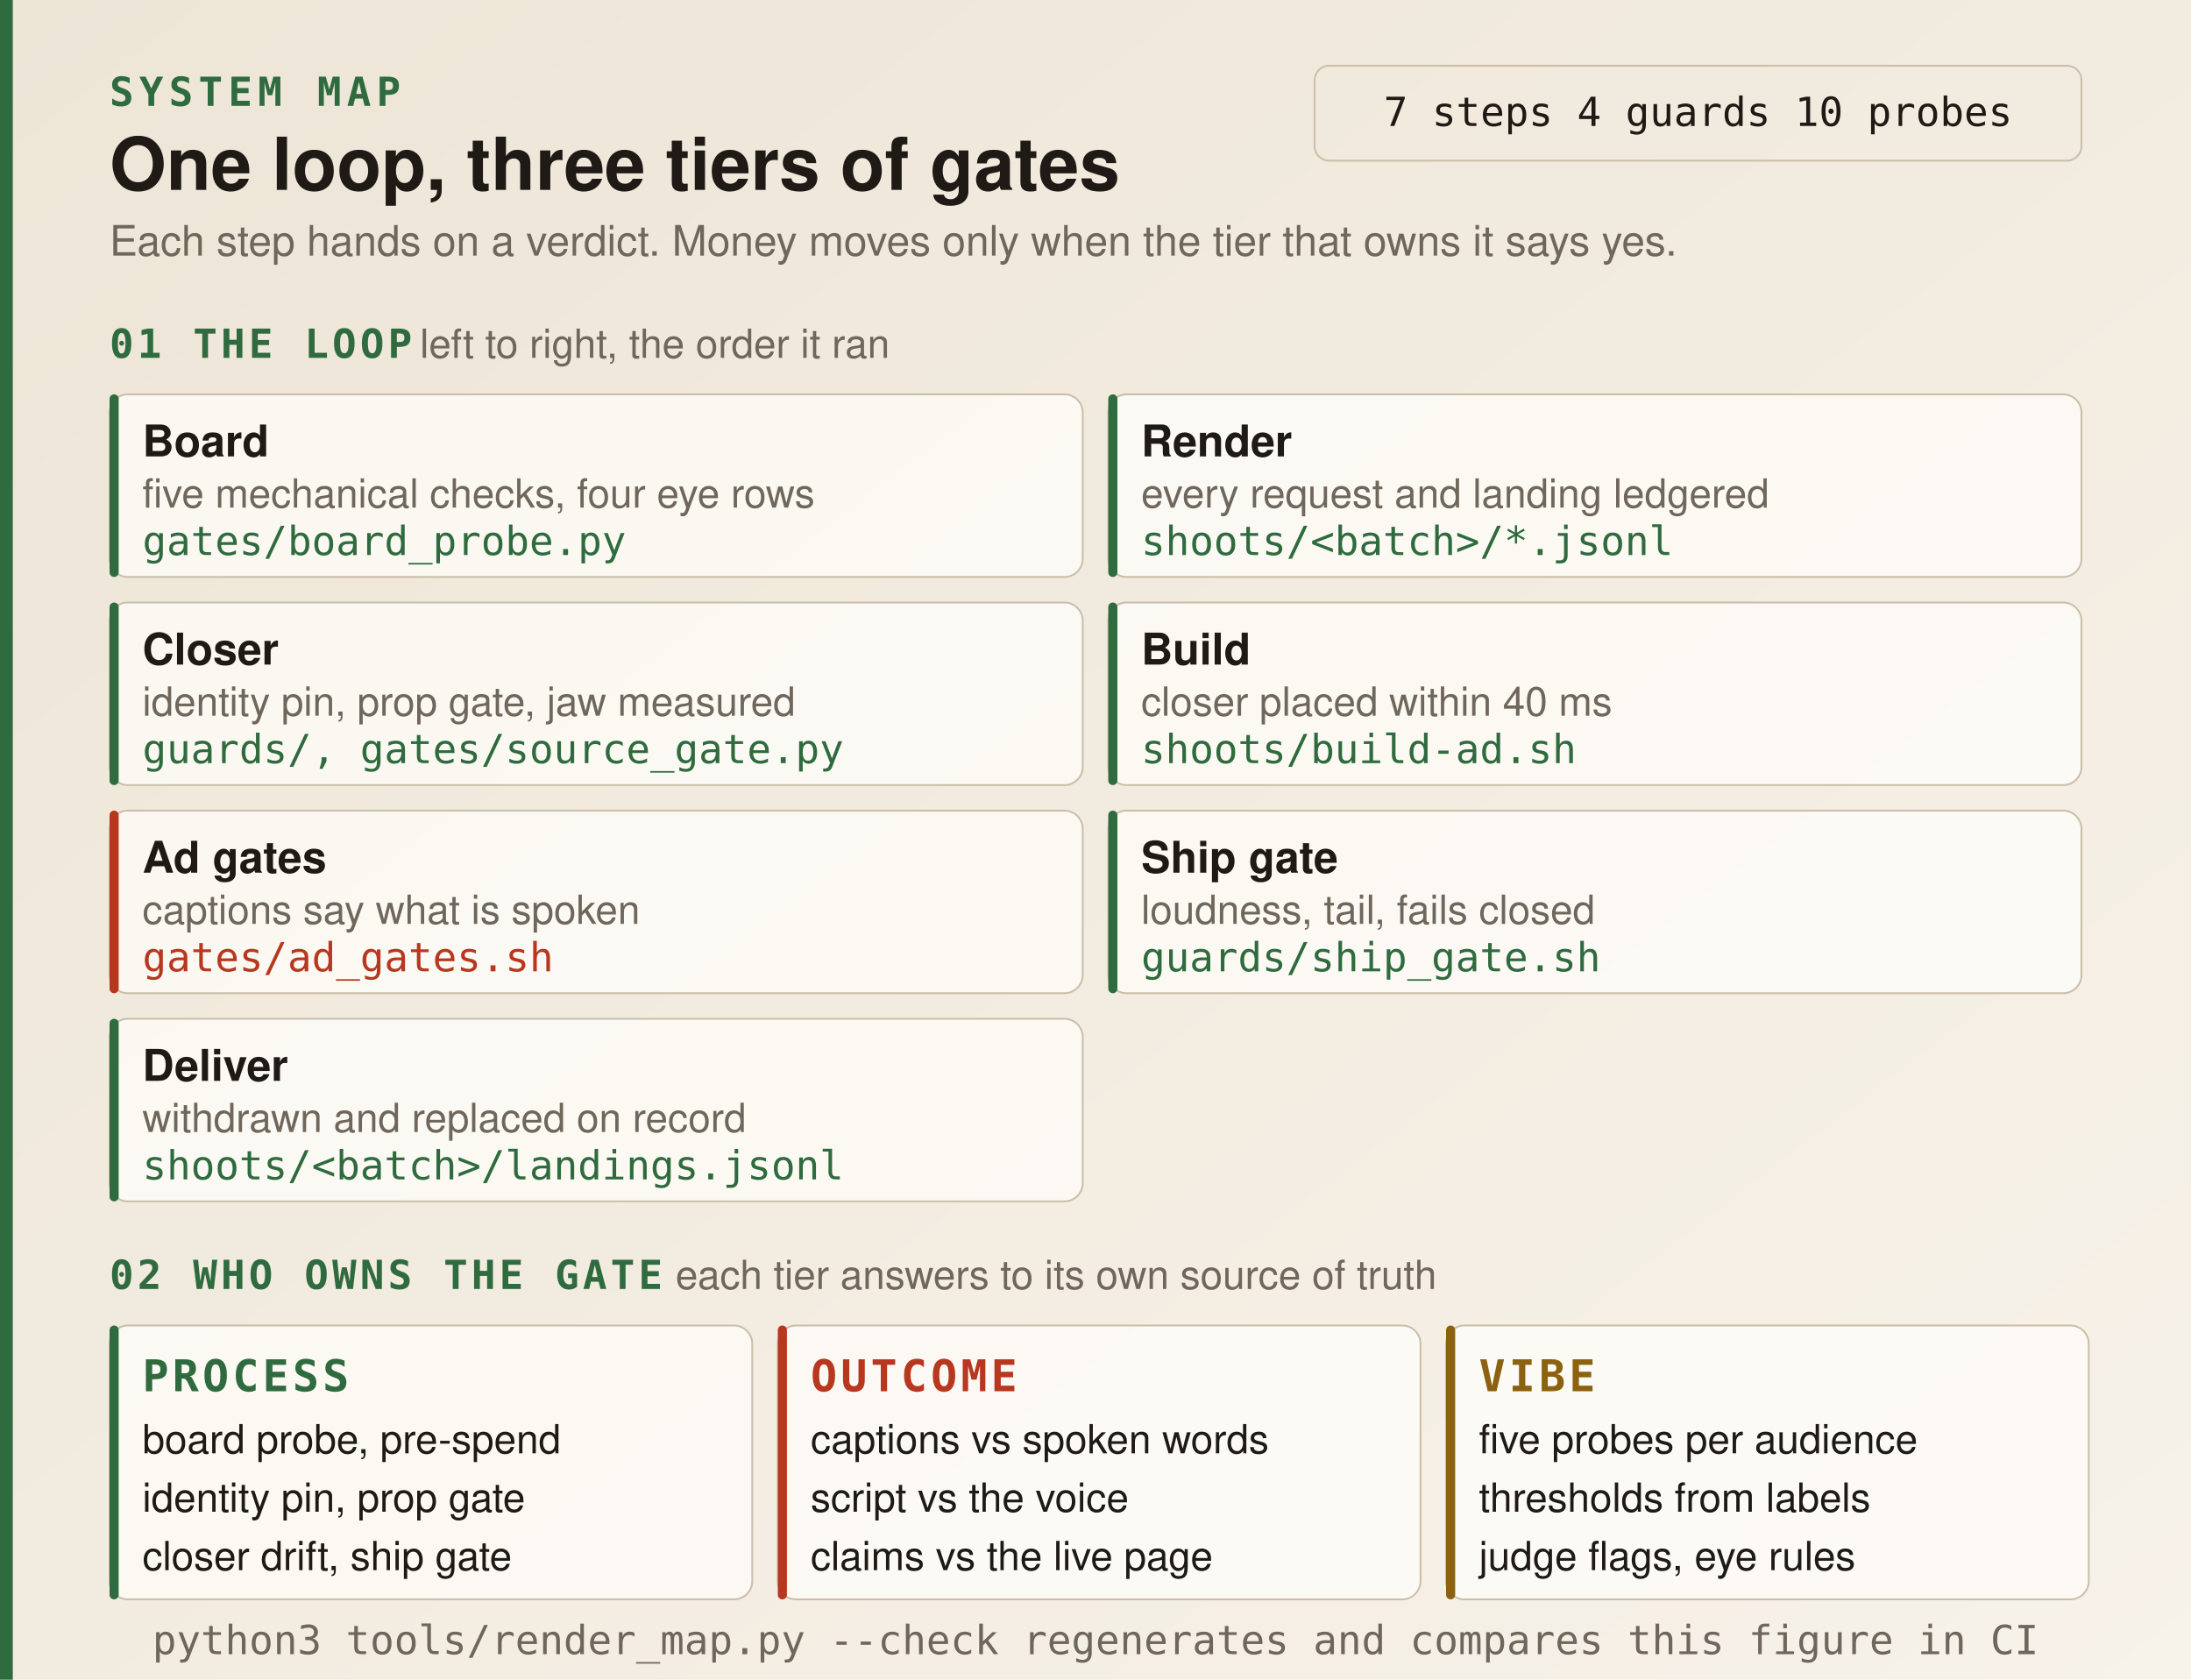
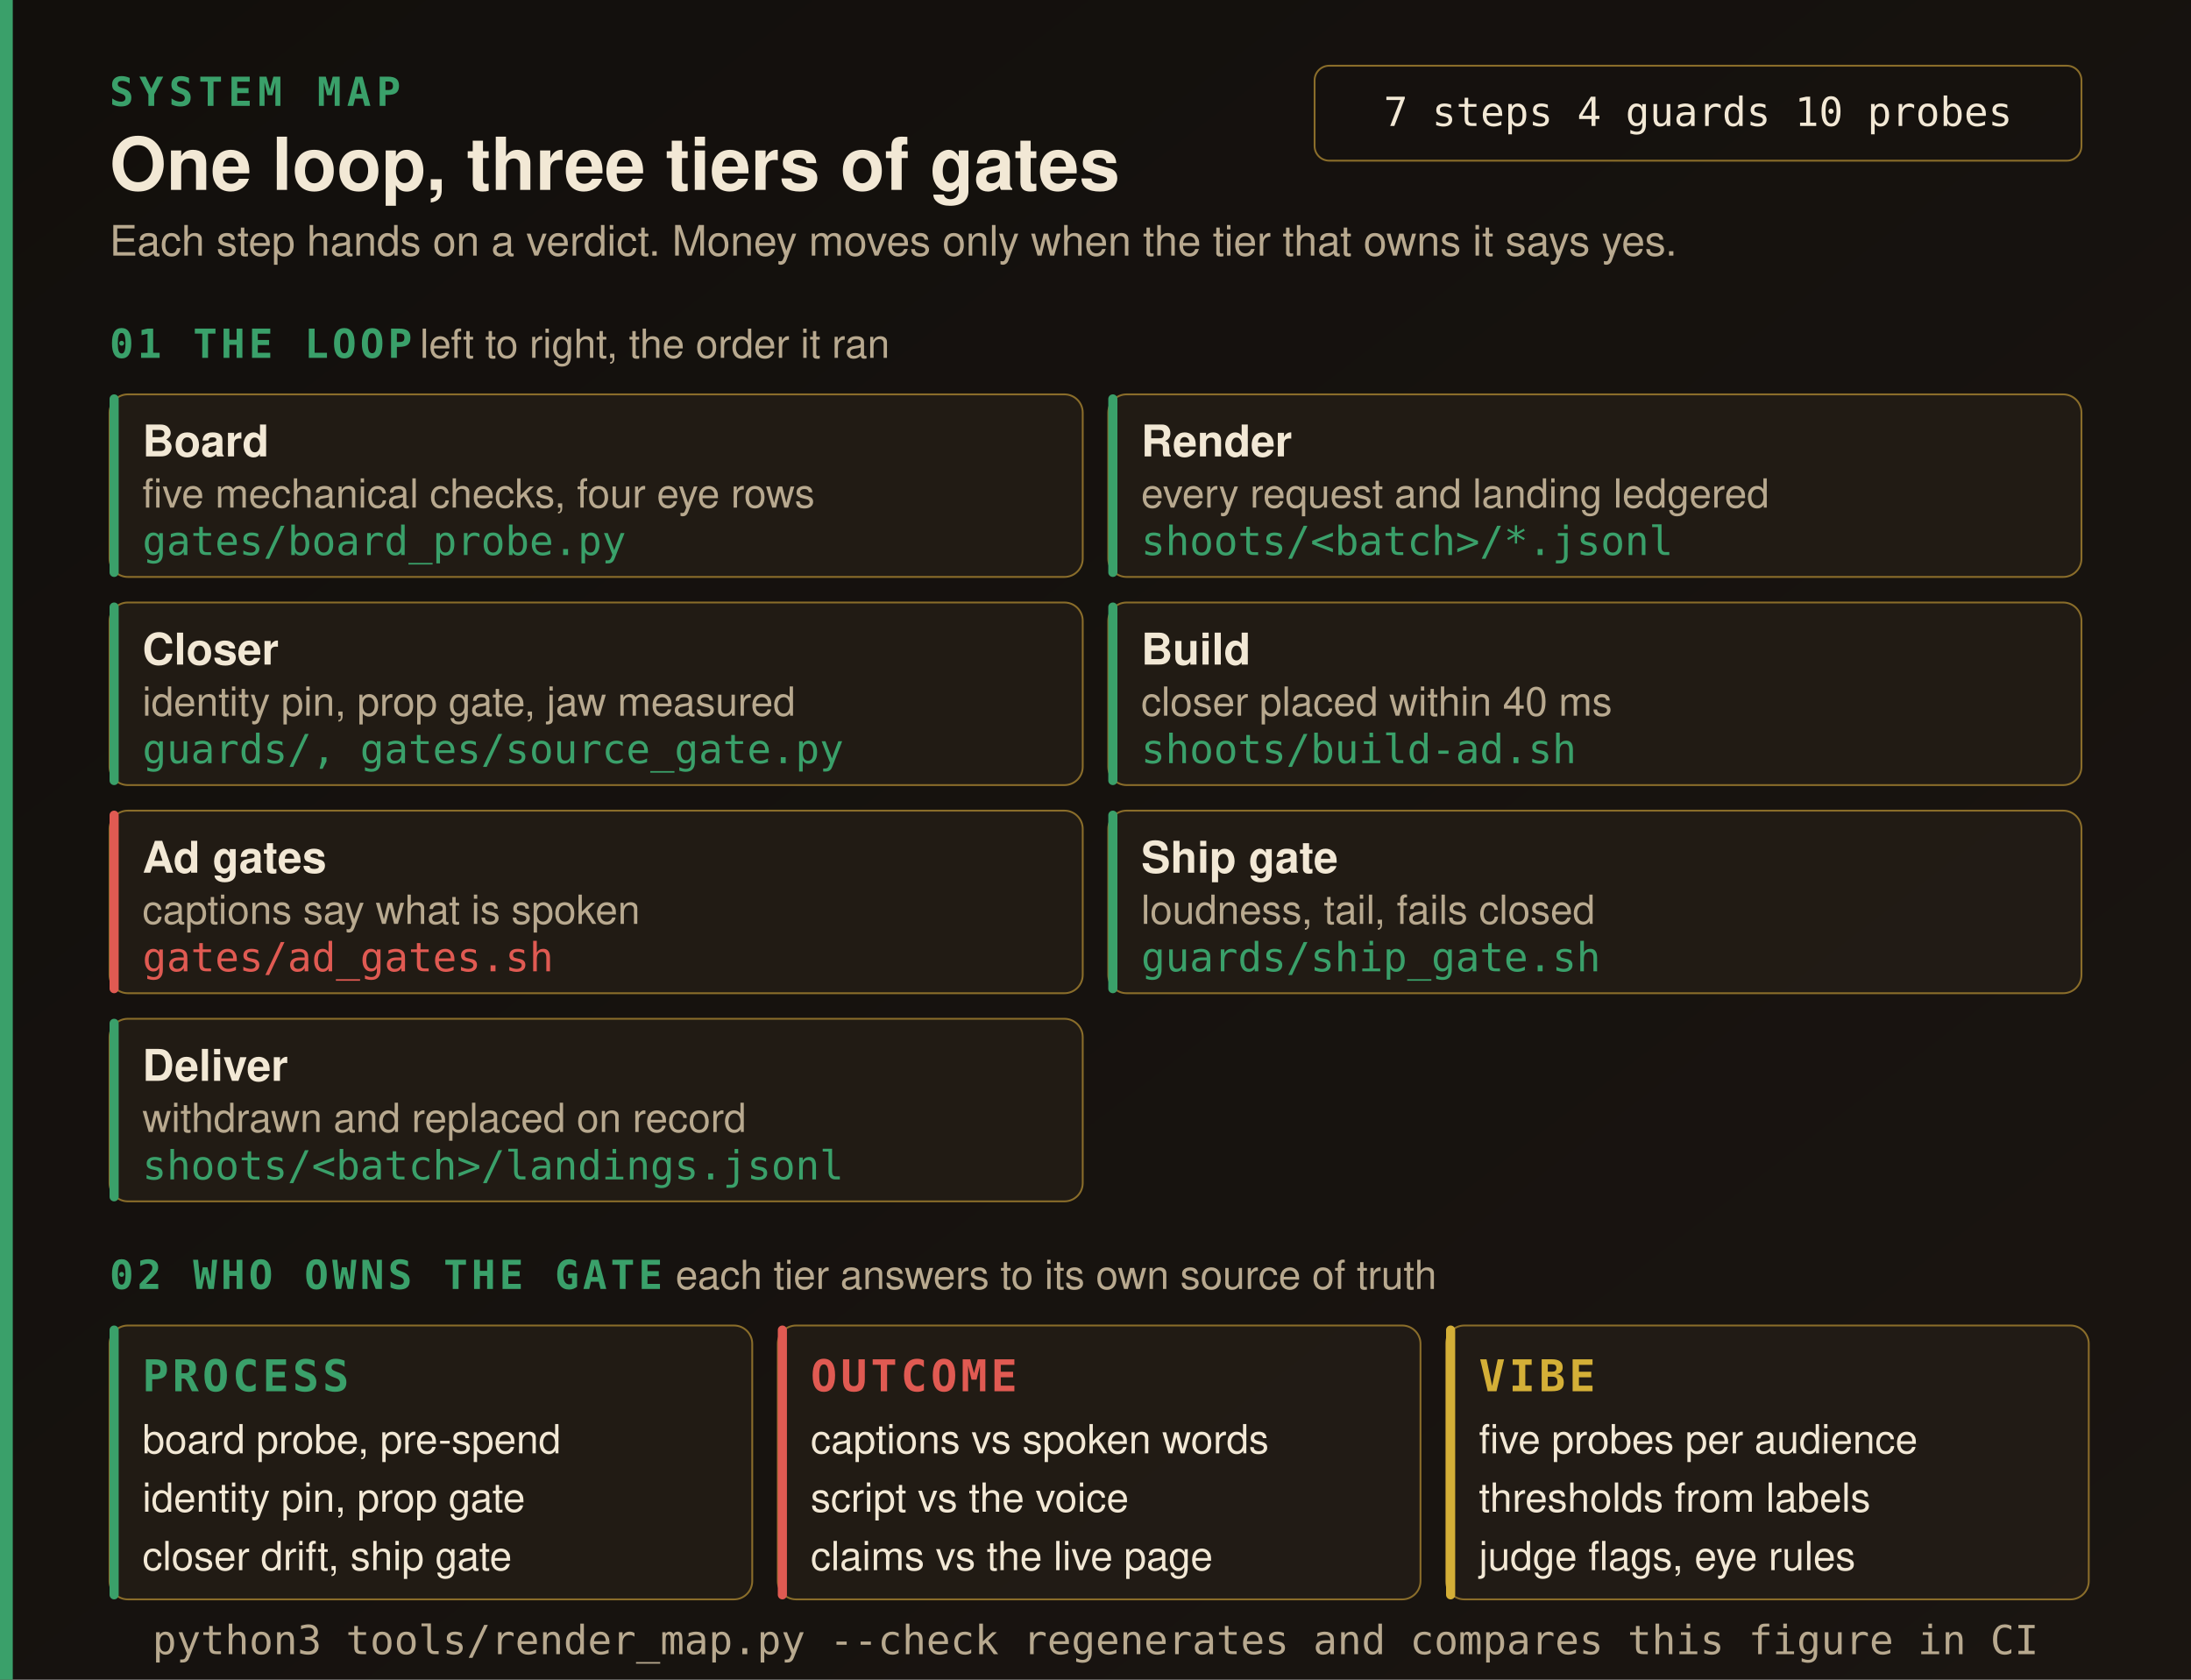
<svg xmlns="http://www.w3.org/2000/svg" width="1200" height="920" viewBox="0 0 1200 920" role="img" aria-label="System map: one loop of seven steps, board, render, closer, build, ad gates, ship gate, deliver, and the three tiers of evals that own the gates at each step.">
  <defs>
    <linearGradient id="bg" x1="0" y1="0" x2="1" y2="1">
-       <stop offset="0%" stop-color="#ede5d6" />
-       <stop offset="100%" stop-color="#f7f2ea" />
+       <stop offset="0%" stop-color="#120f0c" />
+       <stop offset="100%" stop-color="#1a1511" />
    </linearGradient>
  </defs>
  <rect width="1200" height="920" fill="url(#bg)" />
-   <rect x="0" y="0" width="7" height="920" fill="#2f6b3f" />
-   <text x="60" y="58" text-anchor="start" font-family="ui-monospace,SFMono-Regular,Menlo,monospace" font-size="22" font-weight="700" letter-spacing="3" fill="#2f6b3f">SYSTEM MAP</text>
-   <text x="60" y="104" text-anchor="start" font-family="-apple-system,BlinkMacSystemFont,'Segoe UI',Helvetica,Arial,sans-serif" font-size="40" font-weight="700" fill="#1f1a15">One loop, three tiers of gates</text>
-   <text x="60" y="140" text-anchor="start" font-family="-apple-system,BlinkMacSystemFont,'Segoe UI',Helvetica,Arial,sans-serif" font-size="23" fill="#6f665c">Each step hands on a verdict. Money moves only when the tier that owns it says yes.</text>
-   <rect x="720" y="36" width="420" height="52" rx="8" fill="none" stroke="#cbbfa9" />
-   <text x="930" y="69" text-anchor="middle" font-family="ui-monospace,SFMono-Regular,Menlo,monospace" font-size="22" fill="#1f1a15">7 steps  4 guards  10 probes</text>
-   <text x="60" y="196" text-anchor="start" font-family="ui-monospace,SFMono-Regular,Menlo,monospace" font-size="22" font-weight="700" letter-spacing="2" fill="#2f6b3f">01  THE LOOP</text>
-   <text x="230" y="196" text-anchor="start" font-family="-apple-system,BlinkMacSystemFont,'Segoe UI',Helvetica,Arial,sans-serif" font-size="22" fill="#6f665c">left to right, the order it ran</text>
-   <rect x="60" y="216" width="533" height="100" rx="10" fill="#fffdf9" fill-opacity=".75" stroke="#cbbfa9" />
-   <rect x="60" y="216" width="5" height="100" rx="2.5" fill="#2f6b3f" />
-   <text x="78" y="250" text-anchor="start" font-family="-apple-system,BlinkMacSystemFont,'Segoe UI',Helvetica,Arial,sans-serif" font-size="24" font-weight="700" fill="#1f1a15">Board</text>
-   <text x="78" y="278" text-anchor="start" font-family="-apple-system,BlinkMacSystemFont,'Segoe UI',Helvetica,Arial,sans-serif" font-size="22" fill="#6f665c">five mechanical checks, four eye rows</text>
-   <text x="78" y="304" text-anchor="start" font-family="ui-monospace,SFMono-Regular,Menlo,monospace" font-size="22" fill="#2f6b3f">gates/board_probe.py</text>
-   <rect x="607" y="216" width="533" height="100" rx="10" fill="#fffdf9" fill-opacity=".75" stroke="#cbbfa9" />
-   <rect x="607" y="216" width="5" height="100" rx="2.5" fill="#2f6b3f" />
-   <text x="625" y="250" text-anchor="start" font-family="-apple-system,BlinkMacSystemFont,'Segoe UI',Helvetica,Arial,sans-serif" font-size="24" font-weight="700" fill="#1f1a15">Render</text>
-   <text x="625" y="278" text-anchor="start" font-family="-apple-system,BlinkMacSystemFont,'Segoe UI',Helvetica,Arial,sans-serif" font-size="22" fill="#6f665c">every request and landing ledgered</text>
-   <text x="625" y="304" text-anchor="start" font-family="ui-monospace,SFMono-Regular,Menlo,monospace" font-size="22" fill="#2f6b3f">shoots/&lt;batch&gt;/*.jsonl</text>
-   <rect x="60" y="330" width="533" height="100" rx="10" fill="#fffdf9" fill-opacity=".75" stroke="#cbbfa9" />
-   <rect x="60" y="330" width="5" height="100" rx="2.5" fill="#2f6b3f" />
-   <text x="78" y="364" text-anchor="start" font-family="-apple-system,BlinkMacSystemFont,'Segoe UI',Helvetica,Arial,sans-serif" font-size="24" font-weight="700" fill="#1f1a15">Closer</text>
-   <text x="78" y="392" text-anchor="start" font-family="-apple-system,BlinkMacSystemFont,'Segoe UI',Helvetica,Arial,sans-serif" font-size="22" fill="#6f665c">identity pin, prop gate, jaw measured</text>
-   <text x="78" y="418" text-anchor="start" font-family="ui-monospace,SFMono-Regular,Menlo,monospace" font-size="22" fill="#2f6b3f">guards/, gates/source_gate.py</text>
-   <rect x="607" y="330" width="533" height="100" rx="10" fill="#fffdf9" fill-opacity=".75" stroke="#cbbfa9" />
-   <rect x="607" y="330" width="5" height="100" rx="2.5" fill="#2f6b3f" />
-   <text x="625" y="364" text-anchor="start" font-family="-apple-system,BlinkMacSystemFont,'Segoe UI',Helvetica,Arial,sans-serif" font-size="24" font-weight="700" fill="#1f1a15">Build</text>
-   <text x="625" y="392" text-anchor="start" font-family="-apple-system,BlinkMacSystemFont,'Segoe UI',Helvetica,Arial,sans-serif" font-size="22" fill="#6f665c">closer placed within 40 ms</text>
-   <text x="625" y="418" text-anchor="start" font-family="ui-monospace,SFMono-Regular,Menlo,monospace" font-size="22" fill="#2f6b3f">shoots/build-ad.sh</text>
-   <rect x="60" y="444" width="533" height="100" rx="10" fill="#fffdf9" fill-opacity=".75" stroke="#cbbfa9" />
-   <rect x="60" y="444" width="5" height="100" rx="2.5" fill="#b8371f" />
-   <text x="78" y="478" text-anchor="start" font-family="-apple-system,BlinkMacSystemFont,'Segoe UI',Helvetica,Arial,sans-serif" font-size="24" font-weight="700" fill="#1f1a15">Ad gates</text>
-   <text x="78" y="506" text-anchor="start" font-family="-apple-system,BlinkMacSystemFont,'Segoe UI',Helvetica,Arial,sans-serif" font-size="22" fill="#6f665c">captions say what is spoken</text>
-   <text x="78" y="532" text-anchor="start" font-family="ui-monospace,SFMono-Regular,Menlo,monospace" font-size="22" fill="#b8371f">gates/ad_gates.sh</text>
-   <rect x="607" y="444" width="533" height="100" rx="10" fill="#fffdf9" fill-opacity=".75" stroke="#cbbfa9" />
-   <rect x="607" y="444" width="5" height="100" rx="2.5" fill="#2f6b3f" />
-   <text x="625" y="478" text-anchor="start" font-family="-apple-system,BlinkMacSystemFont,'Segoe UI',Helvetica,Arial,sans-serif" font-size="24" font-weight="700" fill="#1f1a15">Ship gate</text>
-   <text x="625" y="506" text-anchor="start" font-family="-apple-system,BlinkMacSystemFont,'Segoe UI',Helvetica,Arial,sans-serif" font-size="22" fill="#6f665c">loudness, tail, fails closed</text>
-   <text x="625" y="532" text-anchor="start" font-family="ui-monospace,SFMono-Regular,Menlo,monospace" font-size="22" fill="#2f6b3f">guards/ship_gate.sh</text>
-   <rect x="60" y="558" width="533" height="100" rx="10" fill="#fffdf9" fill-opacity=".75" stroke="#cbbfa9" />
-   <rect x="60" y="558" width="5" height="100" rx="2.5" fill="#2f6b3f" />
-   <text x="78" y="592" text-anchor="start" font-family="-apple-system,BlinkMacSystemFont,'Segoe UI',Helvetica,Arial,sans-serif" font-size="24" font-weight="700" fill="#1f1a15">Deliver</text>
-   <text x="78" y="620" text-anchor="start" font-family="-apple-system,BlinkMacSystemFont,'Segoe UI',Helvetica,Arial,sans-serif" font-size="22" fill="#6f665c">withdrawn and replaced on record</text>
-   <text x="78" y="646" text-anchor="start" font-family="ui-monospace,SFMono-Regular,Menlo,monospace" font-size="22" fill="#2f6b3f">shoots/&lt;batch&gt;/landings.jsonl</text>
-   <text x="60" y="706" text-anchor="start" font-family="ui-monospace,SFMono-Regular,Menlo,monospace" font-size="22" font-weight="700" letter-spacing="2" fill="#2f6b3f">02  WHO OWNS THE GATE</text>
-   <text x="370" y="706" text-anchor="start" font-family="-apple-system,BlinkMacSystemFont,'Segoe UI',Helvetica,Arial,sans-serif" font-size="22" fill="#6f665c">each tier answers to its own source of truth</text>
-   <rect x="60" y="726" width="352" height="150" rx="10" fill="#fffdf9" fill-opacity=".75" stroke="#cbbfa9" />
-   <rect x="60" y="726" width="5" height="150" rx="2.5" fill="#2f6b3f" />
-   <text x="78" y="762" text-anchor="start" font-family="ui-monospace,SFMono-Regular,Menlo,monospace" font-size="24" font-weight="700" letter-spacing="2" fill="#2f6b3f">PROCESS</text>
-   <text x="78" y="796" text-anchor="start" font-family="-apple-system,BlinkMacSystemFont,'Segoe UI',Helvetica,Arial,sans-serif" font-size="22" fill="#1f1a15">board probe, pre-spend</text>
-   <text x="78" y="828" text-anchor="start" font-family="-apple-system,BlinkMacSystemFont,'Segoe UI',Helvetica,Arial,sans-serif" font-size="22" fill="#1f1a15">identity pin, prop gate</text>
-   <text x="78" y="860" text-anchor="start" font-family="-apple-system,BlinkMacSystemFont,'Segoe UI',Helvetica,Arial,sans-serif" font-size="22" fill="#1f1a15">closer drift, ship gate</text>
-   <rect x="426" y="726" width="352" height="150" rx="10" fill="#fffdf9" fill-opacity=".75" stroke="#cbbfa9" />
-   <rect x="426" y="726" width="5" height="150" rx="2.5" fill="#b8371f" />
-   <text x="444" y="762" text-anchor="start" font-family="ui-monospace,SFMono-Regular,Menlo,monospace" font-size="24" font-weight="700" letter-spacing="2" fill="#b8371f">OUTCOME</text>
-   <text x="444" y="796" text-anchor="start" font-family="-apple-system,BlinkMacSystemFont,'Segoe UI',Helvetica,Arial,sans-serif" font-size="22" fill="#1f1a15">captions vs spoken words</text>
-   <text x="444" y="828" text-anchor="start" font-family="-apple-system,BlinkMacSystemFont,'Segoe UI',Helvetica,Arial,sans-serif" font-size="22" fill="#1f1a15">script vs the voice</text>
-   <text x="444" y="860" text-anchor="start" font-family="-apple-system,BlinkMacSystemFont,'Segoe UI',Helvetica,Arial,sans-serif" font-size="22" fill="#1f1a15">claims vs the live page</text>
-   <rect x="792" y="726" width="352" height="150" rx="10" fill="#fffdf9" fill-opacity=".75" stroke="#cbbfa9" />
-   <rect x="792" y="726" width="5" height="150" rx="2.5" fill="#8c6210" />
-   <text x="810" y="762" text-anchor="start" font-family="ui-monospace,SFMono-Regular,Menlo,monospace" font-size="24" font-weight="700" letter-spacing="2" fill="#8c6210">VIBE</text>
-   <text x="810" y="796" text-anchor="start" font-family="-apple-system,BlinkMacSystemFont,'Segoe UI',Helvetica,Arial,sans-serif" font-size="22" fill="#1f1a15">five probes per audience</text>
-   <text x="810" y="828" text-anchor="start" font-family="-apple-system,BlinkMacSystemFont,'Segoe UI',Helvetica,Arial,sans-serif" font-size="22" fill="#1f1a15">thresholds from labels</text>
-   <text x="810" y="860" text-anchor="start" font-family="-apple-system,BlinkMacSystemFont,'Segoe UI',Helvetica,Arial,sans-serif" font-size="22" fill="#1f1a15">judge flags, eye rules</text>
-   <text x="600.0" y="906" text-anchor="middle" font-family="ui-monospace,SFMono-Regular,Menlo,monospace" font-size="22" fill="#6f665c">python3 tools/render_map.py --check   regenerates and compares this figure in CI</text>
+   <rect x="0" y="0" width="7" height="920" fill="#3aa06a" />
+   <text x="60" y="58" text-anchor="start" font-family="ui-monospace,SFMono-Regular,Menlo,monospace" font-size="22" font-weight="700" letter-spacing="3" fill="#3aa06a">SYSTEM MAP</text>
+   <text x="60" y="104" text-anchor="start" font-family="-apple-system,BlinkMacSystemFont,'Segoe UI',Helvetica,Arial,sans-serif" font-size="40" font-weight="700" fill="#f2e8d5">One loop, three tiers of gates</text>
+   <text x="60" y="140" text-anchor="start" font-family="-apple-system,BlinkMacSystemFont,'Segoe UI',Helvetica,Arial,sans-serif" font-size="23" fill="#b8a98f">Each step hands on a verdict. Money moves only when the tier that owns it says yes.</text>
+   <rect x="720" y="36" width="420" height="52" rx="8" fill="none" stroke="#8a6d2a" />
+   <text x="930" y="69" text-anchor="middle" font-family="ui-monospace,SFMono-Regular,Menlo,monospace" font-size="22" fill="#f2e8d5">7 steps  4 guards  10 probes</text>
+   <text x="60" y="196" text-anchor="start" font-family="ui-monospace,SFMono-Regular,Menlo,monospace" font-size="22" font-weight="700" letter-spacing="2" fill="#3aa06a">01  THE LOOP</text>
+   <text x="230" y="196" text-anchor="start" font-family="-apple-system,BlinkMacSystemFont,'Segoe UI',Helvetica,Arial,sans-serif" font-size="22" fill="#b8a98f">left to right, the order it ran</text>
+   <rect x="60" y="216" width="533" height="100" rx="10" fill="#231c16" fill-opacity=".9" stroke="#8a6d2a" />
+   <rect x="60" y="216" width="5" height="100" rx="2.5" fill="#3aa06a" />
+   <text x="78" y="250" text-anchor="start" font-family="-apple-system,BlinkMacSystemFont,'Segoe UI',Helvetica,Arial,sans-serif" font-size="24" font-weight="700" fill="#f2e8d5">Board</text>
+   <text x="78" y="278" text-anchor="start" font-family="-apple-system,BlinkMacSystemFont,'Segoe UI',Helvetica,Arial,sans-serif" font-size="22" fill="#b8a98f">five mechanical checks, four eye rows</text>
+   <text x="78" y="304" text-anchor="start" font-family="ui-monospace,SFMono-Regular,Menlo,monospace" font-size="22" fill="#3aa06a">gates/board_probe.py</text>
+   <rect x="607" y="216" width="533" height="100" rx="10" fill="#231c16" fill-opacity=".9" stroke="#8a6d2a" />
+   <rect x="607" y="216" width="5" height="100" rx="2.5" fill="#3aa06a" />
+   <text x="625" y="250" text-anchor="start" font-family="-apple-system,BlinkMacSystemFont,'Segoe UI',Helvetica,Arial,sans-serif" font-size="24" font-weight="700" fill="#f2e8d5">Render</text>
+   <text x="625" y="278" text-anchor="start" font-family="-apple-system,BlinkMacSystemFont,'Segoe UI',Helvetica,Arial,sans-serif" font-size="22" fill="#b8a98f">every request and landing ledgered</text>
+   <text x="625" y="304" text-anchor="start" font-family="ui-monospace,SFMono-Regular,Menlo,monospace" font-size="22" fill="#3aa06a">shoots/&lt;batch&gt;/*.jsonl</text>
+   <rect x="60" y="330" width="533" height="100" rx="10" fill="#231c16" fill-opacity=".9" stroke="#8a6d2a" />
+   <rect x="60" y="330" width="5" height="100" rx="2.5" fill="#3aa06a" />
+   <text x="78" y="364" text-anchor="start" font-family="-apple-system,BlinkMacSystemFont,'Segoe UI',Helvetica,Arial,sans-serif" font-size="24" font-weight="700" fill="#f2e8d5">Closer</text>
+   <text x="78" y="392" text-anchor="start" font-family="-apple-system,BlinkMacSystemFont,'Segoe UI',Helvetica,Arial,sans-serif" font-size="22" fill="#b8a98f">identity pin, prop gate, jaw measured</text>
+   <text x="78" y="418" text-anchor="start" font-family="ui-monospace,SFMono-Regular,Menlo,monospace" font-size="22" fill="#3aa06a">guards/, gates/source_gate.py</text>
+   <rect x="607" y="330" width="533" height="100" rx="10" fill="#231c16" fill-opacity=".9" stroke="#8a6d2a" />
+   <rect x="607" y="330" width="5" height="100" rx="2.5" fill="#3aa06a" />
+   <text x="625" y="364" text-anchor="start" font-family="-apple-system,BlinkMacSystemFont,'Segoe UI',Helvetica,Arial,sans-serif" font-size="24" font-weight="700" fill="#f2e8d5">Build</text>
+   <text x="625" y="392" text-anchor="start" font-family="-apple-system,BlinkMacSystemFont,'Segoe UI',Helvetica,Arial,sans-serif" font-size="22" fill="#b8a98f">closer placed within 40 ms</text>
+   <text x="625" y="418" text-anchor="start" font-family="ui-monospace,SFMono-Regular,Menlo,monospace" font-size="22" fill="#3aa06a">shoots/build-ad.sh</text>
+   <rect x="60" y="444" width="533" height="100" rx="10" fill="#231c16" fill-opacity=".9" stroke="#8a6d2a" />
+   <rect x="60" y="444" width="5" height="100" rx="2.5" fill="#e05a52" />
+   <text x="78" y="478" text-anchor="start" font-family="-apple-system,BlinkMacSystemFont,'Segoe UI',Helvetica,Arial,sans-serif" font-size="24" font-weight="700" fill="#f2e8d5">Ad gates</text>
+   <text x="78" y="506" text-anchor="start" font-family="-apple-system,BlinkMacSystemFont,'Segoe UI',Helvetica,Arial,sans-serif" font-size="22" fill="#b8a98f">captions say what is spoken</text>
+   <text x="78" y="532" text-anchor="start" font-family="ui-monospace,SFMono-Regular,Menlo,monospace" font-size="22" fill="#e05a52">gates/ad_gates.sh</text>
+   <rect x="607" y="444" width="533" height="100" rx="10" fill="#231c16" fill-opacity=".9" stroke="#8a6d2a" />
+   <rect x="607" y="444" width="5" height="100" rx="2.5" fill="#3aa06a" />
+   <text x="625" y="478" text-anchor="start" font-family="-apple-system,BlinkMacSystemFont,'Segoe UI',Helvetica,Arial,sans-serif" font-size="24" font-weight="700" fill="#f2e8d5">Ship gate</text>
+   <text x="625" y="506" text-anchor="start" font-family="-apple-system,BlinkMacSystemFont,'Segoe UI',Helvetica,Arial,sans-serif" font-size="22" fill="#b8a98f">loudness, tail, fails closed</text>
+   <text x="625" y="532" text-anchor="start" font-family="ui-monospace,SFMono-Regular,Menlo,monospace" font-size="22" fill="#3aa06a">guards/ship_gate.sh</text>
+   <rect x="60" y="558" width="533" height="100" rx="10" fill="#231c16" fill-opacity=".9" stroke="#8a6d2a" />
+   <rect x="60" y="558" width="5" height="100" rx="2.5" fill="#3aa06a" />
+   <text x="78" y="592" text-anchor="start" font-family="-apple-system,BlinkMacSystemFont,'Segoe UI',Helvetica,Arial,sans-serif" font-size="24" font-weight="700" fill="#f2e8d5">Deliver</text>
+   <text x="78" y="620" text-anchor="start" font-family="-apple-system,BlinkMacSystemFont,'Segoe UI',Helvetica,Arial,sans-serif" font-size="22" fill="#b8a98f">withdrawn and replaced on record</text>
+   <text x="78" y="646" text-anchor="start" font-family="ui-monospace,SFMono-Regular,Menlo,monospace" font-size="22" fill="#3aa06a">shoots/&lt;batch&gt;/landings.jsonl</text>
+   <text x="60" y="706" text-anchor="start" font-family="ui-monospace,SFMono-Regular,Menlo,monospace" font-size="22" font-weight="700" letter-spacing="2" fill="#3aa06a">02  WHO OWNS THE GATE</text>
+   <text x="370" y="706" text-anchor="start" font-family="-apple-system,BlinkMacSystemFont,'Segoe UI',Helvetica,Arial,sans-serif" font-size="22" fill="#b8a98f">each tier answers to its own source of truth</text>
+   <rect x="60" y="726" width="352" height="150" rx="10" fill="#231c16" fill-opacity=".9" stroke="#8a6d2a" />
+   <rect x="60" y="726" width="5" height="150" rx="2.5" fill="#3aa06a" />
+   <text x="78" y="762" text-anchor="start" font-family="ui-monospace,SFMono-Regular,Menlo,monospace" font-size="24" font-weight="700" letter-spacing="2" fill="#3aa06a">PROCESS</text>
+   <text x="78" y="796" text-anchor="start" font-family="-apple-system,BlinkMacSystemFont,'Segoe UI',Helvetica,Arial,sans-serif" font-size="22" fill="#f2e8d5">board probe, pre-spend</text>
+   <text x="78" y="828" text-anchor="start" font-family="-apple-system,BlinkMacSystemFont,'Segoe UI',Helvetica,Arial,sans-serif" font-size="22" fill="#f2e8d5">identity pin, prop gate</text>
+   <text x="78" y="860" text-anchor="start" font-family="-apple-system,BlinkMacSystemFont,'Segoe UI',Helvetica,Arial,sans-serif" font-size="22" fill="#f2e8d5">closer drift, ship gate</text>
+   <rect x="426" y="726" width="352" height="150" rx="10" fill="#231c16" fill-opacity=".9" stroke="#8a6d2a" />
+   <rect x="426" y="726" width="5" height="150" rx="2.5" fill="#e05a52" />
+   <text x="444" y="762" text-anchor="start" font-family="ui-monospace,SFMono-Regular,Menlo,monospace" font-size="24" font-weight="700" letter-spacing="2" fill="#e05a52">OUTCOME</text>
+   <text x="444" y="796" text-anchor="start" font-family="-apple-system,BlinkMacSystemFont,'Segoe UI',Helvetica,Arial,sans-serif" font-size="22" fill="#f2e8d5">captions vs spoken words</text>
+   <text x="444" y="828" text-anchor="start" font-family="-apple-system,BlinkMacSystemFont,'Segoe UI',Helvetica,Arial,sans-serif" font-size="22" fill="#f2e8d5">script vs the voice</text>
+   <text x="444" y="860" text-anchor="start" font-family="-apple-system,BlinkMacSystemFont,'Segoe UI',Helvetica,Arial,sans-serif" font-size="22" fill="#f2e8d5">claims vs the live page</text>
+   <rect x="792" y="726" width="352" height="150" rx="10" fill="#231c16" fill-opacity=".9" stroke="#8a6d2a" />
+   <rect x="792" y="726" width="5" height="150" rx="2.5" fill="#d4af37" />
+   <text x="810" y="762" text-anchor="start" font-family="ui-monospace,SFMono-Regular,Menlo,monospace" font-size="24" font-weight="700" letter-spacing="2" fill="#d4af37">VIBE</text>
+   <text x="810" y="796" text-anchor="start" font-family="-apple-system,BlinkMacSystemFont,'Segoe UI',Helvetica,Arial,sans-serif" font-size="22" fill="#f2e8d5">five probes per audience</text>
+   <text x="810" y="828" text-anchor="start" font-family="-apple-system,BlinkMacSystemFont,'Segoe UI',Helvetica,Arial,sans-serif" font-size="22" fill="#f2e8d5">thresholds from labels</text>
+   <text x="810" y="860" text-anchor="start" font-family="-apple-system,BlinkMacSystemFont,'Segoe UI',Helvetica,Arial,sans-serif" font-size="22" fill="#f2e8d5">judge flags, eye rules</text>
+   <text x="600.0" y="906" text-anchor="middle" font-family="ui-monospace,SFMono-Regular,Menlo,monospace" font-size="22" fill="#b8a98f">python3 tools/render_map.py --check   regenerates and compares this figure in CI</text>
</svg>
